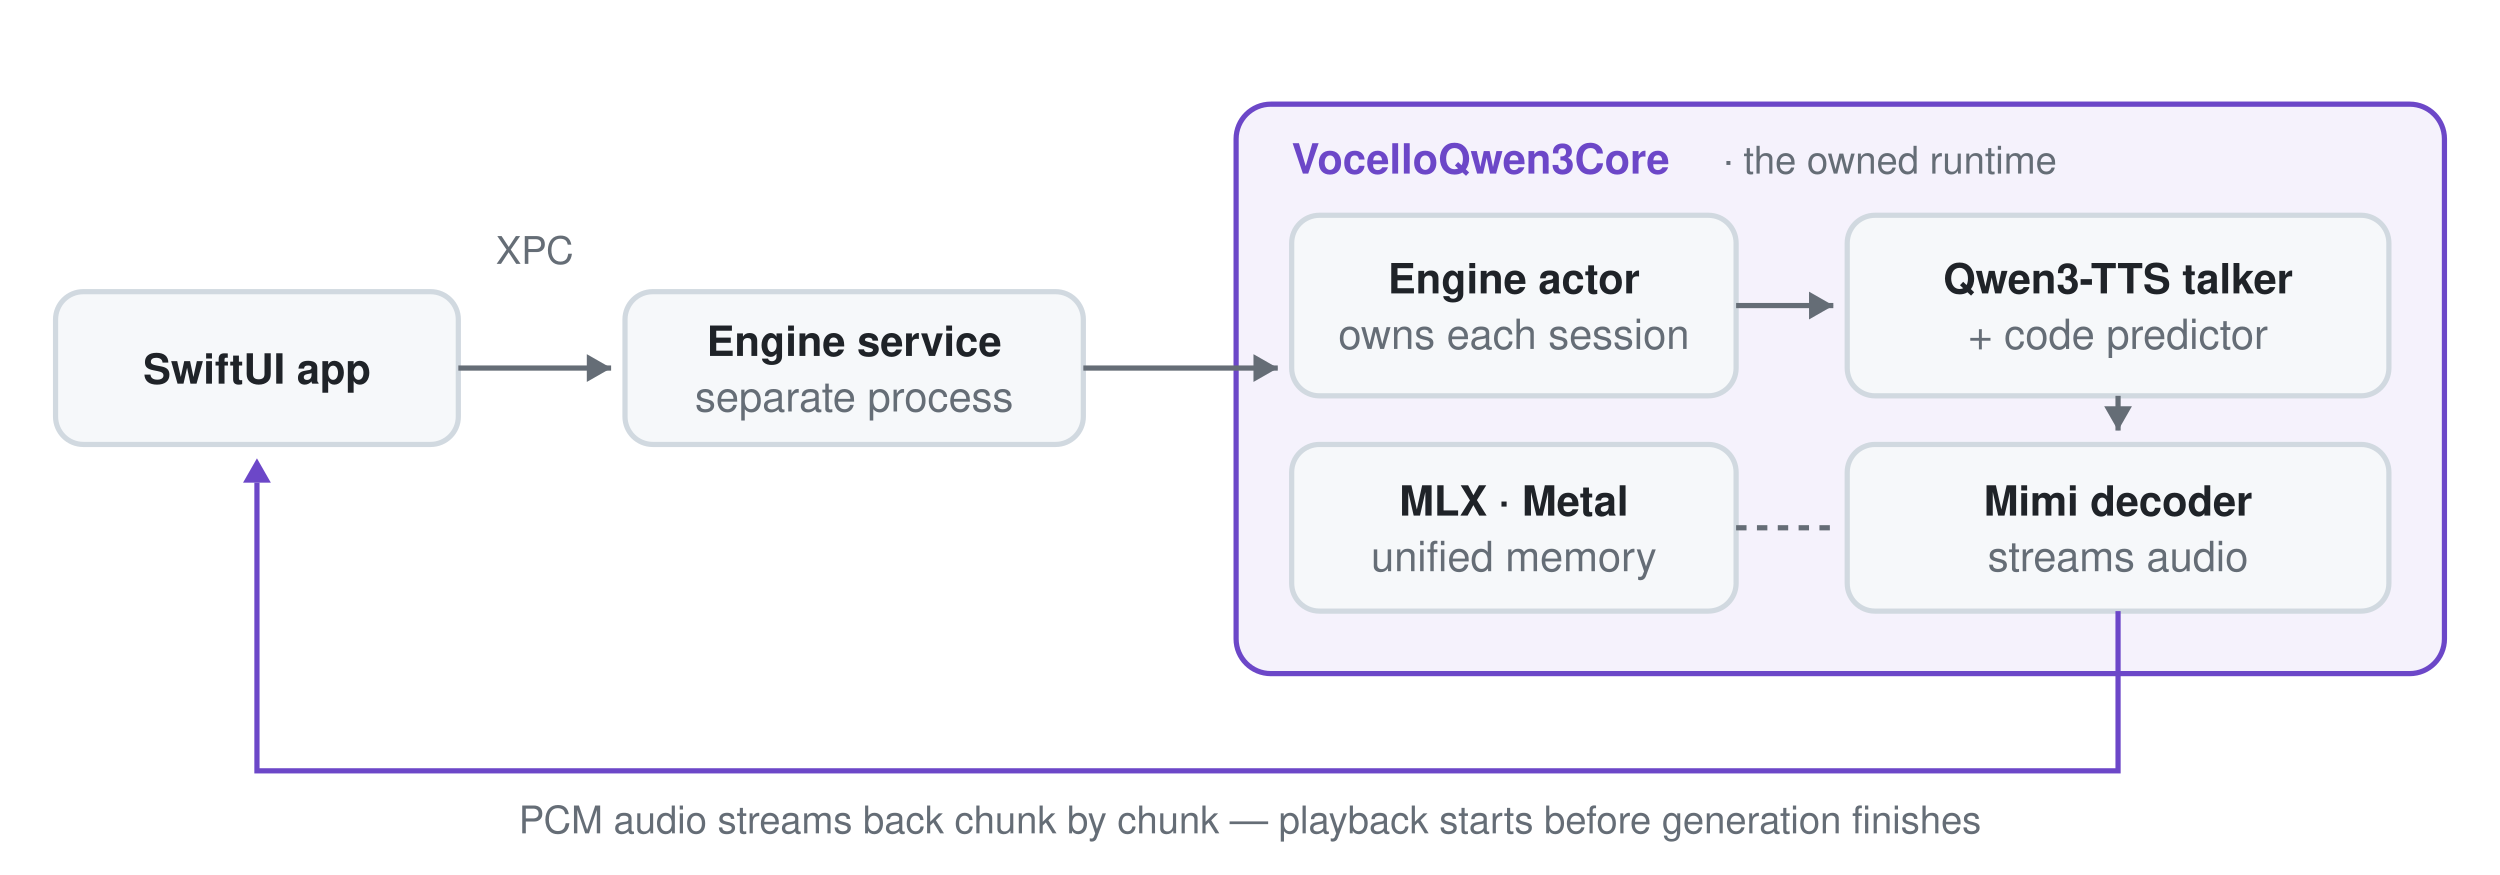
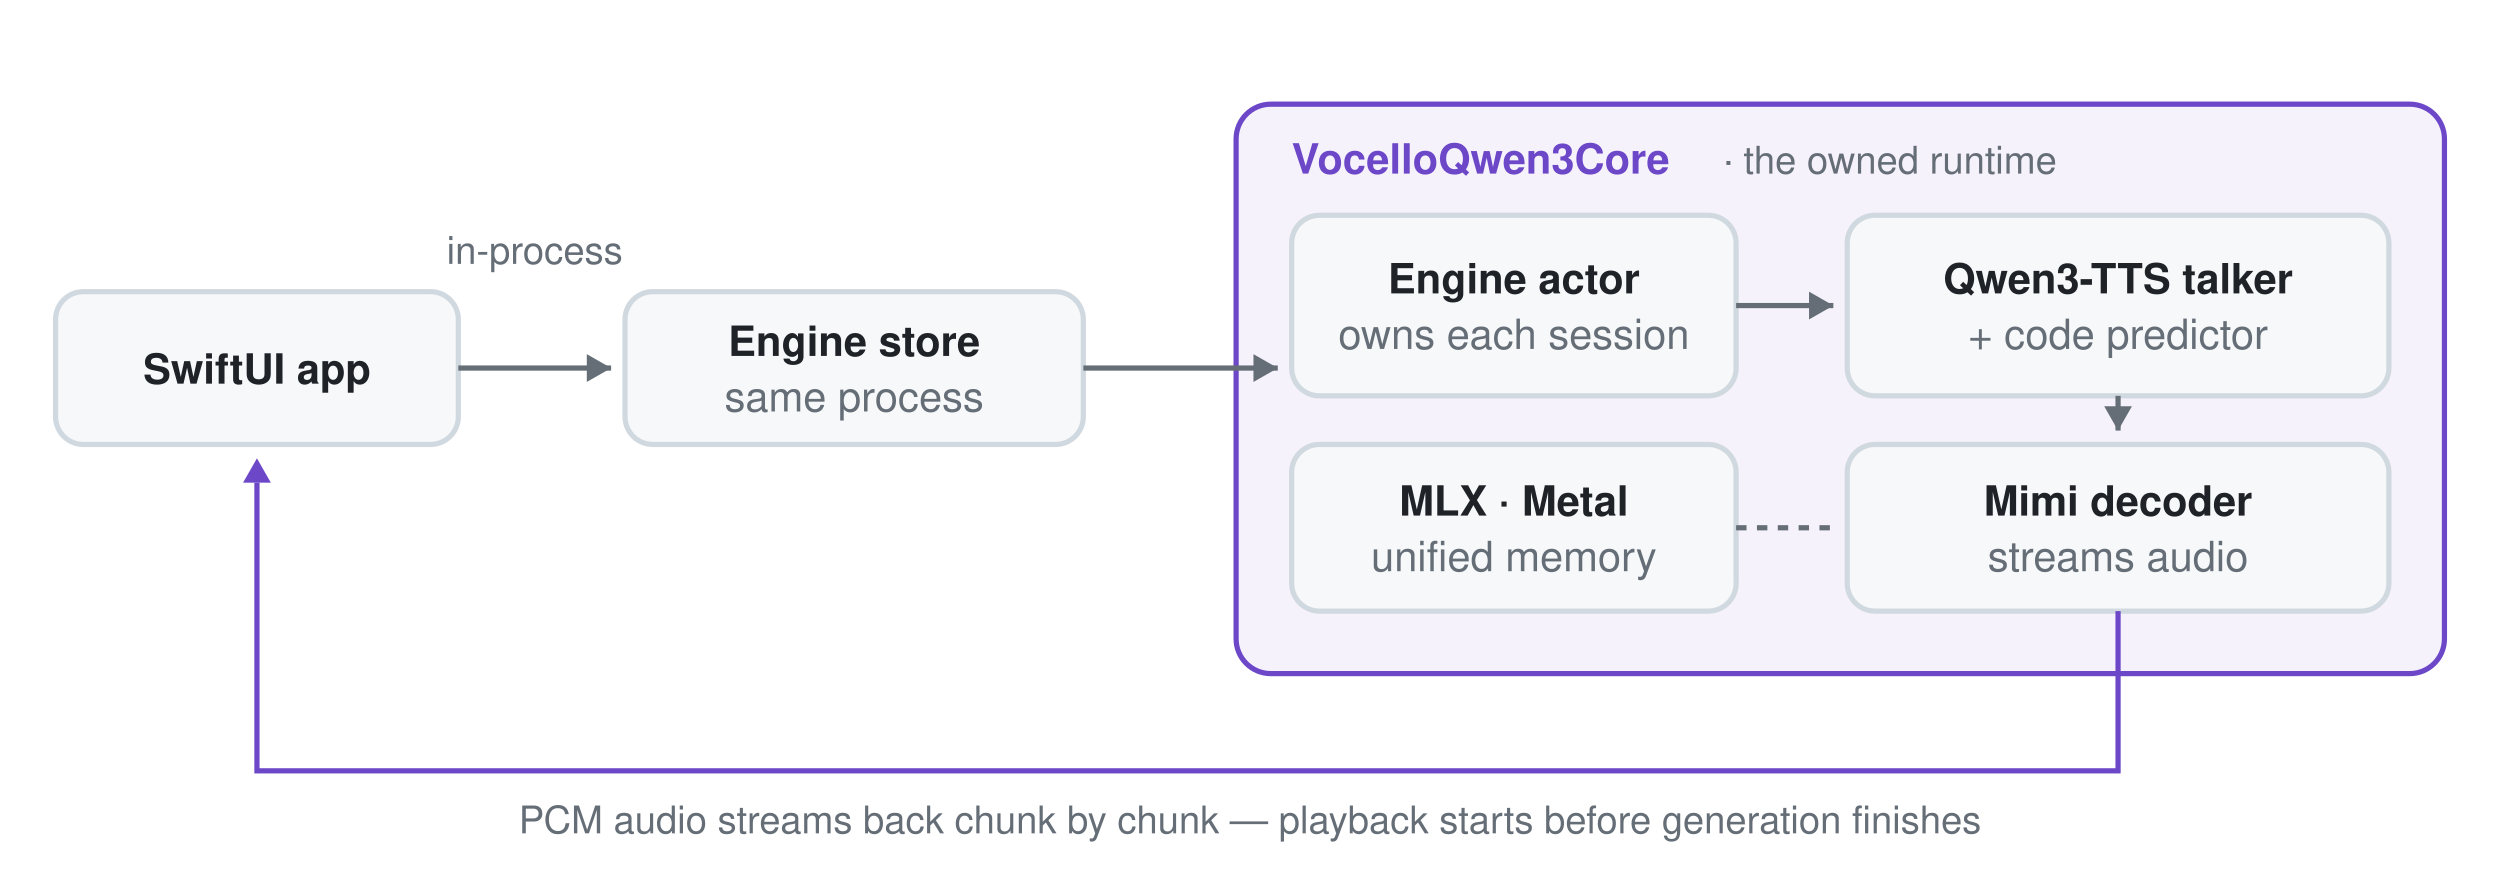
<svg xmlns="http://www.w3.org/2000/svg" width="720" height="252" viewBox="0 0 720 252" role="img">
  <g font-family="-apple-system,BlinkMacSystemFont,'Segoe UI',Helvetica,Arial,sans-serif">
    <rect x="356" y="30" width="348" height="164" rx="10" fill="#6C47C8" fill-opacity="0.07" stroke="#6C47C8" stroke-width="1.5" />
    <text x="372.0" y="50.0" fill="#6C47C8" font-size="12" font-weight="600" text-anchor="start">VocelloQwen3Core</text>
    <text x="496.0" y="50.0" fill="#656d76" font-size="11" font-weight="normal" text-anchor="start">· the owned runtime</text>
    <rect x="16.0" y="84.0" width="116.0" height="44.0" rx="8" fill="#f6f8fa" stroke="#d1d9e0" stroke-width="1.5" />
    <text x="74.0" y="110.5" fill="#1f2328" font-size="12" font-weight="600" text-anchor="middle">SwiftUI app</text>
    <rect x="180.0" y="84.0" width="132.0" height="44.0" rx="8" fill="#f6f8fa" stroke="#d1d9e0" stroke-width="1.5" />
-     <text x="246.0" y="102.5" fill="#1f2328" font-size="12" font-weight="600" text-anchor="middle">Engine service</text>
-     <text x="246.0" y="118.5" fill="#656d76" font-size="12" font-weight="normal" text-anchor="middle">separate process</text>
+     <text x="246.0" y="102.5" fill="#1f2328" font-size="12" font-weight="600" text-anchor="middle">Engine store</text>
+     <text x="246.0" y="118.5" fill="#656d76" font-size="12" font-weight="normal" text-anchor="middle">same process</text>
    <rect x="372.0" y="62.0" width="128.0" height="52.0" rx="8" fill="#f6f8fa" stroke="#d1d9e0" stroke-width="1.5" />
    <text x="436.0" y="84.5" fill="#1f2328" font-size="12" font-weight="600" text-anchor="middle">Engine actor</text>
    <text x="436.0" y="100.5" fill="#656d76" font-size="12" font-weight="normal" text-anchor="middle">owns each session</text>
    <rect x="532.0" y="62.0" width="156.0" height="52.0" rx="8" fill="#f6f8fa" stroke="#d1d9e0" stroke-width="1.5" />
    <text x="610.0" y="84.5" fill="#1f2328" font-size="12" font-weight="600" text-anchor="middle">Qwen3-TTS talker</text>
    <text x="610.0" y="100.5" fill="#656d76" font-size="12" font-weight="normal" text-anchor="middle">+ code predictor</text>
    <rect x="532.0" y="128.0" width="156.0" height="48.0" rx="8" fill="#f6f8fa" stroke="#d1d9e0" stroke-width="1.5" />
    <text x="610.0" y="148.5" fill="#1f2328" font-size="12" font-weight="600" text-anchor="middle">Mimi decoder</text>
    <text x="610.0" y="164.5" fill="#656d76" font-size="12" font-weight="normal" text-anchor="middle">streams audio</text>
    <rect x="372.0" y="128.0" width="128.0" height="48.0" rx="8" fill="#f6f8fa" stroke="#d1d9e0" stroke-width="1.5" />
    <text x="436.0" y="148.5" fill="#1f2328" font-size="12" font-weight="600" text-anchor="middle">MLX · Metal</text>
    <text x="436.0" y="164.5" fill="#656d76" font-size="12" font-weight="normal" text-anchor="middle">unified memory</text>
    <line x1="132.0" y1="106.0" x2="176.0" y2="106.0" stroke="#656d76" stroke-width="1.5" />
    <path d="M176.0 106.0 l-7 -4 v8 z" fill="#656d76" />
-     <text x="154.0" y="76.0" fill="#656d76" font-size="11" font-weight="normal" text-anchor="middle">XPC</text>
+     <text x="154.0" y="76.0" fill="#656d76" font-size="11" font-weight="normal" text-anchor="middle">in-process</text>
    <line x1="312.0" y1="106.0" x2="368.0" y2="106.0" stroke="#656d76" stroke-width="1.5" />
    <path d="M368.0 106.0 l-7 -4 v8 z" fill="#656d76" />
    <line x1="500.0" y1="88.0" x2="528.0" y2="88.0" stroke="#656d76" stroke-width="1.5" />
    <path d="M528.0 88.0 l-7 -4 v8 z" fill="#656d76" />
    <line x1="610.0" y1="114.0" x2="610.0" y2="124.0" stroke="#656d76" stroke-width="1.5" />
    <path d="M610.0 124.0 l-4 -7 h8 z" fill="#656d76" />
    <line x1="500" y1="152" x2="528" y2="152" stroke="#656d76" stroke-width="1.5" stroke-dasharray="3 3" />
    <path d="M610 176 v46 h-536 v-83" fill="none" stroke="#6C47C8" stroke-width="1.5" />
    <path d="M74 132 l-4 7 h8 z" fill="#6C47C8" />
    <text x="360.0" y="240.0" fill="#656d76" font-size="11" font-weight="normal" text-anchor="middle">PCM audio streams back chunk by chunk — playback starts before generation finishes</text>
  </g>
</svg>
